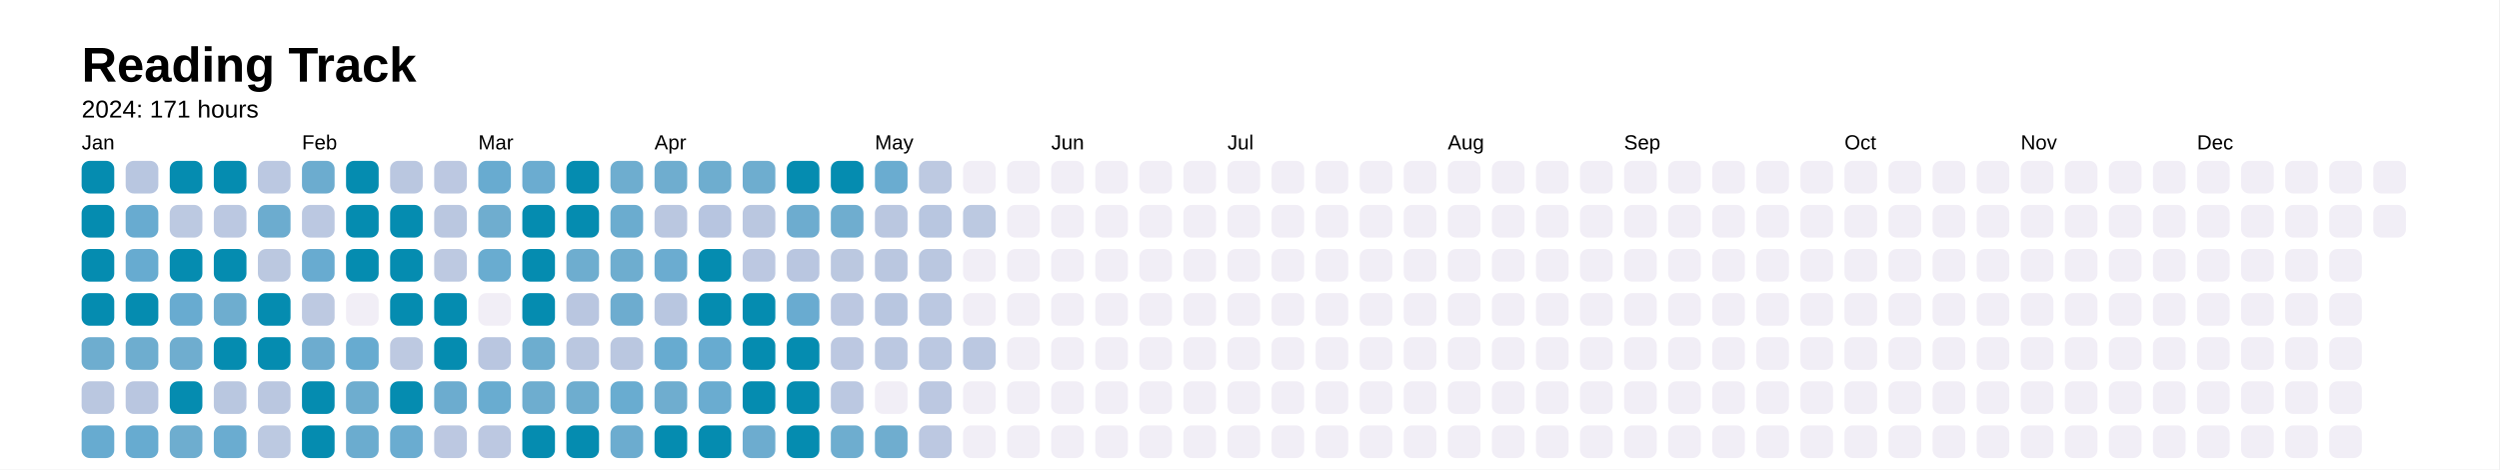
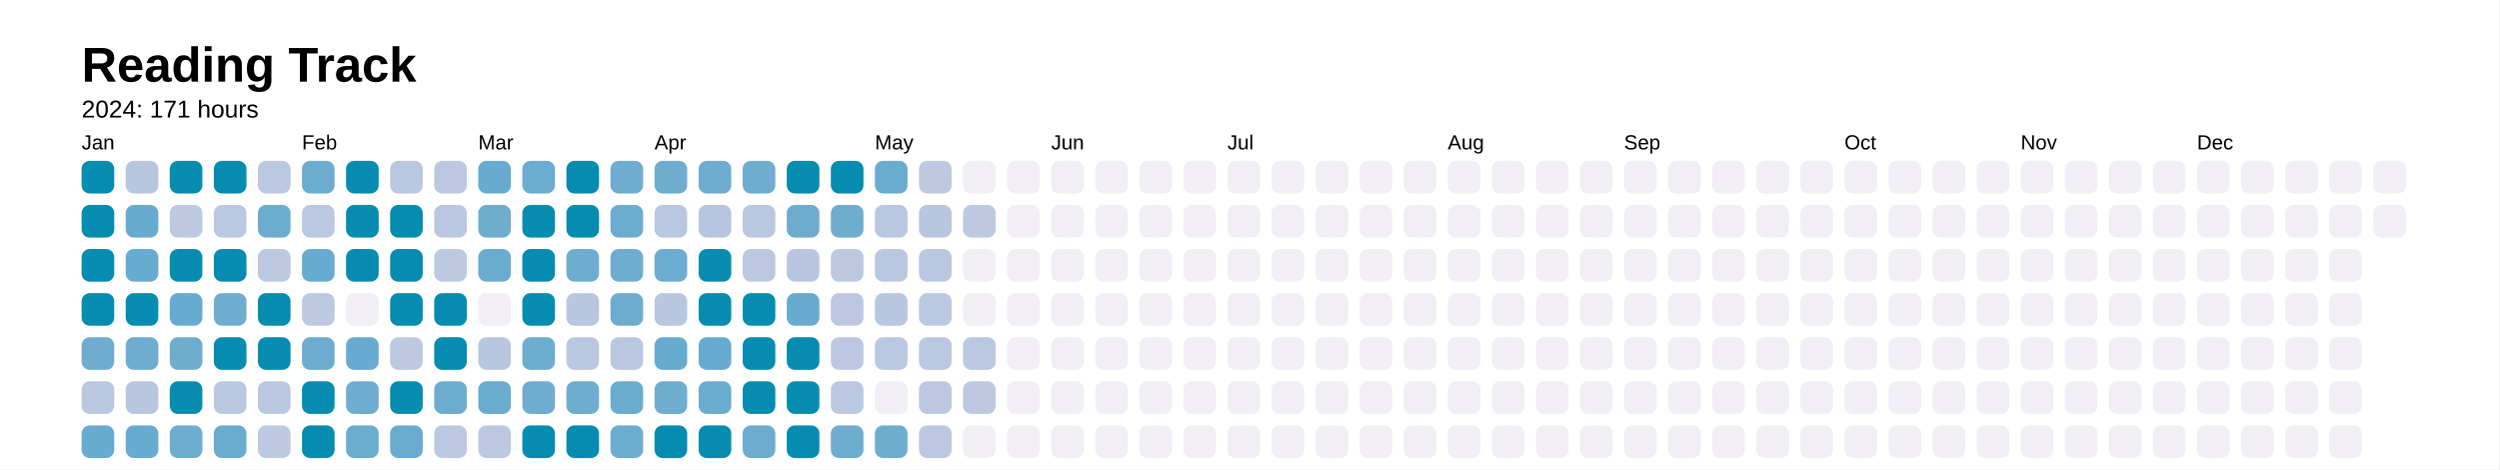
<svg xmlns="http://www.w3.org/2000/svg" baseProfile="full" height="57.5mm" version="1.1" viewBox="0,0,306.2,57.5" width="306.2mm">
  <defs />
  <rect fill="#FFFFFF" height="57.5" width="306.2" x="0" y="0" />
  <text fill="#000000" style="font-size:6px; font-family:Arial; font-weight:bold;" x="10" y="10">Reading Track</text>
  <text fill="#000000" style="font-size:3px; font-family:Arial;" x="10" y="14.4">2024: 171 hours</text>
  <text fill="#000000" style="font-size:2.5px; font-family:Arial" x="10" y="18.3">Jan</text>
  <rect fill="#058cb0" height="4" rx="1" ry="1" width="4" x="10" y="19.7" />
  <rect fill="#058cb0" height="4" rx="1" ry="1" width="4" x="10" y="25.1" />
  <rect fill="#058cb0" height="4" rx="1" ry="1" width="4" x="10" y="30.5" />
  <rect fill="#058cb0" height="4" rx="1" ry="1" width="4" x="10" y="35.9" />
  <rect fill="#6eadcf" height="4" rx="1" ry="1" width="4" x="10" y="41.3" />
  <rect fill="#bac7e0" height="4" rx="1" ry="1" width="4" x="10" y="46.7" />
  <rect fill="#67abd0" height="4" rx="1" ry="1" width="4" x="10" y="52.1" />
  <rect fill="#b8c6e0" height="4" rx="1" ry="1" width="4" x="15.4" y="19.7" />
  <rect fill="#68abd0" height="4" rx="1" ry="1" width="4" x="15.4" y="25.1" />
  <rect fill="#67abd0" height="4" rx="1" ry="1" width="4" x="15.4" y="30.5" />
  <rect fill="#058cb0" height="4" rx="1" ry="1" width="4" x="15.4" y="35.9" />
  <rect fill="#6eadcf" height="4" rx="1" ry="1" width="4" x="15.4" y="41.3" />
  <rect fill="#b9c6e0" height="4" rx="1" ry="1" width="4" x="15.4" y="46.7" />
  <rect fill="#67abd0" height="4" rx="1" ry="1" width="4" x="15.4" y="52.1" />
  <rect fill="#058cb0" height="4" rx="1" ry="1" width="4" x="20.8" y="19.7" />
  <rect fill="#bcc9e1" height="4" rx="1" ry="1" width="4" x="20.8" y="25.1" />
  <rect fill="#058cb0" height="4" rx="1" ry="1" width="4" x="20.8" y="30.5" />
  <rect fill="#68abd0" height="4" rx="1" ry="1" width="4" x="20.8" y="35.9" />
  <rect fill="#6fadcf" height="4" rx="1" ry="1" width="4" x="20.8" y="41.3" />
  <rect fill="#058cb0" height="4" rx="1" ry="1" width="4" x="20.8" y="46.7" />
  <rect fill="#6eadcf" height="4" rx="1" ry="1" width="4" x="20.8" y="52.1" />
  <rect fill="#058cb0" height="4" rx="1" ry="1" width="4" x="26.2" y="19.7" />
  <rect fill="#bbc8e1" height="4" rx="1" ry="1" width="4" x="26.2" y="25.1" />
  <rect fill="#058cb0" height="4" rx="1" ry="1" width="4" x="26.2" y="30.5" />
  <rect fill="#6eadcf" height="4" rx="1" ry="1" width="4" x="26.2" y="35.9" />
  <rect fill="#058cb0" height="4" rx="1" ry="1" width="4" x="26.2" y="41.3" />
  <rect fill="#b9c7e0" height="4" rx="1" ry="1" width="4" x="26.2" y="46.7" />
  <rect fill="#6aacd0" height="4" rx="1" ry="1" width="4" x="26.2" y="52.1" />
  <rect fill="#bbc8e1" height="4" rx="1" ry="1" width="4" x="31.6" y="19.7" />
  <rect fill="#6caccf" height="4" rx="1" ry="1" width="4" x="31.6" y="25.1" />
  <rect fill="#bbc8e0" height="4" rx="1" ry="1" width="4" x="31.6" y="30.5" />
  <rect fill="#058cb0" height="4" rx="1" ry="1" width="4" x="31.6" y="35.9" />
  <rect fill="#058cb0" height="4" rx="1" ry="1" width="4" x="31.6" y="41.3" />
  <rect fill="#bac7e0" height="4" rx="1" ry="1" width="4" x="31.6" y="46.7" />
  <rect fill="#bcc9e1" height="4" rx="1" ry="1" width="4" x="31.6" y="52.1" />
  <text fill="#000000" style="font-size:2.5px; font-family:Arial" x="37.0" y="18.3">Feb</text>
  <rect fill="#6caccf" height="4" rx="1" ry="1" width="4" x="37.0" y="19.7" />
  <rect fill="#bbc8e1" height="4" rx="1" ry="1" width="4" x="37.0" y="25.1" />
  <rect fill="#68abd0" height="4" rx="1" ry="1" width="4" x="37.0" y="30.5" />
  <rect fill="#bdc9e1" height="4" rx="1" ry="1" width="4" x="37.0" y="35.9" />
  <rect fill="#6daccf" height="4" rx="1" ry="1" width="4" x="37.0" y="41.3" />
  <rect fill="#058cb0" height="4" rx="1" ry="1" width="4" x="37.0" y="46.7" />
  <rect fill="#058cb0" height="4" rx="1" ry="1" width="4" x="37.0" y="52.1" />
  <rect fill="#058cb0" height="4" rx="1" ry="1" width="4" x="42.4" y="19.7" />
  <rect fill="#058cb0" height="4" rx="1" ry="1" width="4" x="42.4" y="25.1" />
  <rect fill="#058cb0" height="4" rx="1" ry="1" width="4" x="42.4" y="30.5" />
  <rect fill="#f1eef6" height="4" rx="1" ry="1" width="4" x="42.4" y="35.9" />
  <rect fill="#67abd0" height="4" rx="1" ry="1" width="4" x="42.4" y="41.3" />
  <rect fill="#6eadcf" height="4" rx="1" ry="1" width="4" x="42.4" y="46.7" />
  <rect fill="#6baccf" height="4" rx="1" ry="1" width="4" x="42.4" y="52.1" />
  <rect fill="#bac7e0" height="4" rx="1" ry="1" width="4" x="47.8" y="19.7" />
  <rect fill="#058cb0" height="4" rx="1" ry="1" width="4" x="47.8" y="25.1" />
  <rect fill="#058cb0" height="4" rx="1" ry="1" width="4" x="47.8" y="30.5" />
  <rect fill="#058cb0" height="4" rx="1" ry="1" width="4" x="47.8" y="35.9" />
  <rect fill="#bdc9e1" height="4" rx="1" ry="1" width="4" x="47.8" y="41.3" />
  <rect fill="#058cb0" height="4" rx="1" ry="1" width="4" x="47.8" y="46.7" />
  <rect fill="#6aacd0" height="4" rx="1" ry="1" width="4" x="47.8" y="52.1" />
  <rect fill="#bcc8e1" height="4" rx="1" ry="1" width="4" x="53.2" y="19.7" />
  <rect fill="#bac7e0" height="4" rx="1" ry="1" width="4" x="53.2" y="25.1" />
  <rect fill="#bdc9e1" height="4" rx="1" ry="1" width="4" x="53.2" y="30.5" />
  <rect fill="#058cb0" height="4" rx="1" ry="1" width="4" x="53.2" y="35.9" />
  <rect fill="#058cb0" height="4" rx="1" ry="1" width="4" x="53.2" y="41.3" />
  <rect fill="#6caccf" height="4" rx="1" ry="1" width="4" x="53.2" y="46.7" />
  <rect fill="#bcc8e1" height="4" rx="1" ry="1" width="4" x="53.2" y="52.1" />
  <text fill="#000000" style="font-size:2.5px; font-family:Arial" x="58.6" y="18.3">Mar</text>
  <rect fill="#68abd0" height="4" rx="1" ry="1" width="4" x="58.6" y="19.7" />
  <rect fill="#6fadcf" height="4" rx="1" ry="1" width="4" x="58.6" y="25.1" />
  <rect fill="#69acd0" height="4" rx="1" ry="1" width="4" x="58.6" y="30.5" />
  <rect fill="#f1eef6" height="4" rx="1" ry="1" width="4" x="58.6" y="35.9" />
  <rect fill="#b9c6e0" height="4" rx="1" ry="1" width="4" x="58.6" y="41.3" />
  <rect fill="#69acd0" height="4" rx="1" ry="1" width="4" x="58.6" y="46.7" />
  <rect fill="#bcc8e1" height="4" rx="1" ry="1" width="4" x="58.6" y="52.1" />
  <rect fill="#6bacd0" height="4" rx="1" ry="1" width="4" x="64" y="19.7" />
  <rect fill="#058cb0" height="4" rx="1" ry="1" width="4" x="64" y="25.1" />
  <rect fill="#058cb0" height="4" rx="1" ry="1" width="4" x="64" y="30.5" />
  <rect fill="#058cb0" height="4" rx="1" ry="1" width="4" x="64" y="35.9" />
  <rect fill="#6dadcf" height="4" rx="1" ry="1" width="4" x="64" y="41.3" />
  <rect fill="#6eadcf" height="4" rx="1" ry="1" width="4" x="64" y="46.7" />
  <rect fill="#058cb0" height="4" rx="1" ry="1" width="4" x="64" y="52.1" />
  <rect fill="#058cb0" height="4" rx="1" ry="1" width="4" x="69.4" y="19.7" />
  <rect fill="#058cb0" height="4" rx="1" ry="1" width="4" x="69.4" y="25.1" />
  <rect fill="#6eadcf" height="4" rx="1" ry="1" width="4" x="69.4" y="30.5" />
  <rect fill="#b9c6e0" height="4" rx="1" ry="1" width="4" x="69.4" y="35.9" />
  <rect fill="#bac7e0" height="4" rx="1" ry="1" width="4" x="69.4" y="41.3" />
  <rect fill="#6eadcf" height="4" rx="1" ry="1" width="4" x="69.4" y="46.7" />
  <rect fill="#058cb0" height="4" rx="1" ry="1" width="4" x="69.4" y="52.1" />
  <rect fill="#6eadcf" height="4" rx="1" ry="1" width="4" x="74.8" y="19.7" />
  <rect fill="#6baccf" height="4" rx="1" ry="1" width="4" x="74.8" y="25.1" />
  <rect fill="#6eadcf" height="4" rx="1" ry="1" width="4" x="74.8" y="30.5" />
  <rect fill="#6daccf" height="4" rx="1" ry="1" width="4" x="74.8" y="35.9" />
  <rect fill="#bac7e0" height="4" rx="1" ry="1" width="4" x="74.8" y="41.3" />
  <rect fill="#69acd0" height="4" rx="1" ry="1" width="4" x="74.8" y="46.7" />
  <rect fill="#6caccf" height="4" rx="1" ry="1" width="4" x="74.8" y="52.1" />
  <text fill="#000000" style="font-size:2.5px; font-family:Arial" x="80.2" y="18.3">Apr</text>
  <rect fill="#6fadcf" height="4" rx="1" ry="1" width="4" x="80.2" y="19.7" />
  <rect fill="#bac7e0" height="4" rx="1" ry="1" width="4" x="80.2" y="25.1" />
  <rect fill="#6bacd0" height="4" rx="1" ry="1" width="4" x="80.2" y="30.5" />
  <rect fill="#b8c6e0" height="4" rx="1" ry="1" width="4" x="80.2" y="35.9" />
  <rect fill="#67abd0" height="4" rx="1" ry="1" width="4" x="80.2" y="41.3" />
  <rect fill="#6fadcf" height="4" rx="1" ry="1" width="4" x="80.2" y="46.7" />
  <rect fill="#058cb0" height="4" rx="1" ry="1" width="4" x="80.2" y="52.1" />
  <rect fill="#6eadcf" height="4" rx="1" ry="1" width="4" x="85.6" y="19.7" />
  <rect fill="#b7c5e0" height="4" rx="1" ry="1" width="4" x="85.6" y="25.1" />
  <rect fill="#058cb0" height="4" rx="1" ry="1" width="4" x="85.6" y="30.5" />
  <rect fill="#058cb0" height="4" rx="1" ry="1" width="4" x="85.6" y="35.9" />
  <rect fill="#67abd0" height="4" rx="1" ry="1" width="4" x="85.6" y="41.3" />
  <rect fill="#6aacd0" height="4" rx="1" ry="1" width="4" x="85.6" y="46.7" />
  <rect fill="#058cb0" height="4" rx="1" ry="1" width="4" x="85.6" y="52.1" />
  <rect fill="#6eadcf" height="4" rx="1" ry="1" width="4" x="91" y="19.7" />
  <rect fill="#bac7e0" height="4" rx="1" ry="1" width="4" x="91" y="25.1" />
  <rect fill="#bcc8e1" height="4" rx="1" ry="1" width="4" x="91" y="30.5" />
  <rect fill="#058cb0" height="4" rx="1" ry="1" width="4" x="91" y="35.9" />
  <rect fill="#058cb0" height="4" rx="1" ry="1" width="4" x="91" y="41.3" />
  <rect fill="#058cb0" height="4" rx="1" ry="1" width="4" x="91" y="46.7" />
  <rect fill="#6daccf" height="4" rx="1" ry="1" width="4" x="91" y="52.1" />
  <rect fill="#058cb0" height="4" rx="1" ry="1" width="4" x="96.4" y="19.7" />
  <rect fill="#6daccf" height="4" rx="1" ry="1" width="4" x="96.4" y="25.1" />
  <rect fill="#b9c6e0" height="4" rx="1" ry="1" width="4" x="96.4" y="30.5" />
  <rect fill="#69abd0" height="4" rx="1" ry="1" width="4" x="96.4" y="35.9" />
  <rect fill="#058cb0" height="4" rx="1" ry="1" width="4" x="96.4" y="41.3" />
  <rect fill="#058cb0" height="4" rx="1" ry="1" width="4" x="96.4" y="46.7" />
  <rect fill="#058cb0" height="4" rx="1" ry="1" width="4" x="96.4" y="52.1" />
  <rect fill="#058cb0" height="4" rx="1" ry="1" width="4" x="101.8" y="19.7" />
  <rect fill="#6fadcf" height="4" rx="1" ry="1" width="4" x="101.8" y="25.1" />
  <rect fill="#bbc8e0" height="4" rx="1" ry="1" width="4" x="101.8" y="30.5" />
  <rect fill="#bcc8e1" height="4" rx="1" ry="1" width="4" x="101.8" y="35.9" />
  <rect fill="#bcc8e1" height="4" rx="1" ry="1" width="4" x="101.8" y="41.3" />
  <rect fill="#bbc8e1" height="4" rx="1" ry="1" width="4" x="101.8" y="46.7" />
  <rect fill="#6eadcf" height="4" rx="1" ry="1" width="4" x="101.8" y="52.1" />
  <text fill="#000000" style="font-size:2.5px; font-family:Arial" x="107.2" y="18.3">May</text>
  <rect fill="#6aacd0" height="4" rx="1" ry="1" width="4" x="107.2" y="19.7" />
  <rect fill="#bac7e0" height="4" rx="1" ry="1" width="4" x="107.2" y="25.1" />
  <rect fill="#bac7e0" height="4" rx="1" ry="1" width="4" x="107.2" y="30.5" />
  <rect fill="#b8c6e0" height="4" rx="1" ry="1" width="4" x="107.2" y="35.9" />
  <rect fill="#bbc8e1" height="4" rx="1" ry="1" width="4" x="107.2" y="41.3" />
  <rect fill="#f1eef6" height="4" rx="1" ry="1" width="4" x="107.2" y="46.7" />
  <rect fill="#6fadcf" height="4" rx="1" ry="1" width="4" x="107.2" y="52.1" />
  <rect fill="#bdc9e1" height="4" rx="1" ry="1" width="4" x="112.6" y="19.7" />
  <rect fill="#b8c6e0" height="4" rx="1" ry="1" width="4" x="112.6" y="25.1" />
  <rect fill="#bac7e0" height="4" rx="1" ry="1" width="4" x="112.6" y="30.5" />
  <rect fill="#bbc8e1" height="4" rx="1" ry="1" width="4" x="112.6" y="35.9" />
  <rect fill="#bbc8e1" height="4" rx="1" ry="1" width="4" x="112.6" y="41.3" />
  <rect fill="#bcc8e1" height="4" rx="1" ry="1" width="4" x="112.6" y="46.7" />
  <rect fill="#bcc8e1" height="4" rx="1" ry="1" width="4" x="112.6" y="52.1" />
  <rect fill="#f1eef6" height="4" rx="1" ry="1" width="4" x="118" y="19.7" />
  <rect fill="#bcc9e1" height="4" rx="1" ry="1" width="4" x="118" y="25.1" />
  <rect fill="#f1eef6" height="4" rx="1" ry="1" width="4" x="118" y="30.5" />
  <rect fill="#f1eef6" height="4" rx="1" ry="1" width="4" x="118" y="35.9" />
  <rect fill="#bbc8e1" height="4" rx="1" ry="1" width="4" x="118" y="41.3" />
-   <rect fill="#f1eef6" height="4" rx="1" ry="1" width="4" x="118" y="46.7" />
+   <rect fill="#bdc9e1" height="4" rx="1" ry="1" width="4" x="118" y="46.7" />
  <rect fill="#f1eef6" height="4" rx="1" ry="1" width="4" x="118" y="52.1" />
  <rect fill="#f1eef6" height="4" rx="1" ry="1" width="4" x="123.4" y="19.7" />
  <rect fill="#f1eef6" height="4" rx="1" ry="1" width="4" x="123.4" y="25.1" />
  <rect fill="#f1eef6" height="4" rx="1" ry="1" width="4" x="123.4" y="30.5" />
  <rect fill="#f1eef6" height="4" rx="1" ry="1" width="4" x="123.4" y="35.9" />
  <rect fill="#f1eef6" height="4" rx="1" ry="1" width="4" x="123.4" y="41.3" />
  <rect fill="#f1eef6" height="4" rx="1" ry="1" width="4" x="123.4" y="46.7" />
  <rect fill="#f1eef6" height="4" rx="1" ry="1" width="4" x="123.4" y="52.1" />
  <text fill="#000000" style="font-size:2.5px; font-family:Arial" x="128.8" y="18.3">Jun</text>
  <rect fill="#f1eef6" height="4" rx="1" ry="1" width="4" x="128.8" y="19.7" />
  <rect fill="#f1eef6" height="4" rx="1" ry="1" width="4" x="128.8" y="25.1" />
  <rect fill="#f1eef6" height="4" rx="1" ry="1" width="4" x="128.8" y="30.5" />
  <rect fill="#f1eef6" height="4" rx="1" ry="1" width="4" x="128.8" y="35.9" />
  <rect fill="#f1eef6" height="4" rx="1" ry="1" width="4" x="128.8" y="41.3" />
  <rect fill="#f1eef6" height="4" rx="1" ry="1" width="4" x="128.8" y="46.7" />
  <rect fill="#f1eef6" height="4" rx="1" ry="1" width="4" x="128.8" y="52.1" />
  <rect fill="#f1eef6" height="4" rx="1" ry="1" width="4" x="134.2" y="19.7" />
  <rect fill="#f1eef6" height="4" rx="1" ry="1" width="4" x="134.2" y="25.1" />
  <rect fill="#f1eef6" height="4" rx="1" ry="1" width="4" x="134.2" y="30.5" />
  <rect fill="#f1eef6" height="4" rx="1" ry="1" width="4" x="134.2" y="35.9" />
  <rect fill="#f1eef6" height="4" rx="1" ry="1" width="4" x="134.2" y="41.3" />
  <rect fill="#f1eef6" height="4" rx="1" ry="1" width="4" x="134.2" y="46.7" />
  <rect fill="#f1eef6" height="4" rx="1" ry="1" width="4" x="134.2" y="52.1" />
  <rect fill="#f1eef6" height="4" rx="1" ry="1" width="4" x="139.6" y="19.7" />
  <rect fill="#f1eef6" height="4" rx="1" ry="1" width="4" x="139.6" y="25.1" />
  <rect fill="#f1eef6" height="4" rx="1" ry="1" width="4" x="139.6" y="30.5" />
  <rect fill="#f1eef6" height="4" rx="1" ry="1" width="4" x="139.6" y="35.9" />
  <rect fill="#f1eef6" height="4" rx="1" ry="1" width="4" x="139.6" y="41.3" />
  <rect fill="#f1eef6" height="4" rx="1" ry="1" width="4" x="139.6" y="46.7" />
  <rect fill="#f1eef6" height="4" rx="1" ry="1" width="4" x="139.6" y="52.1" />
  <rect fill="#f1eef6" height="4" rx="1" ry="1" width="4" x="145" y="19.7" />
  <rect fill="#f1eef6" height="4" rx="1" ry="1" width="4" x="145" y="25.1" />
  <rect fill="#f1eef6" height="4" rx="1" ry="1" width="4" x="145" y="30.5" />
  <rect fill="#f1eef6" height="4" rx="1" ry="1" width="4" x="145" y="35.9" />
  <rect fill="#f1eef6" height="4" rx="1" ry="1" width="4" x="145" y="41.3" />
  <rect fill="#f1eef6" height="4" rx="1" ry="1" width="4" x="145" y="46.7" />
  <rect fill="#f1eef6" height="4" rx="1" ry="1" width="4" x="145" y="52.1" />
  <text fill="#000000" style="font-size:2.5px; font-family:Arial" x="150.4" y="18.3">Jul</text>
  <rect fill="#f1eef6" height="4" rx="1" ry="1" width="4" x="150.4" y="19.7" />
  <rect fill="#f1eef6" height="4" rx="1" ry="1" width="4" x="150.4" y="25.1" />
  <rect fill="#f1eef6" height="4" rx="1" ry="1" width="4" x="150.4" y="30.5" />
  <rect fill="#f1eef6" height="4" rx="1" ry="1" width="4" x="150.4" y="35.9" />
  <rect fill="#f1eef6" height="4" rx="1" ry="1" width="4" x="150.4" y="41.3" />
  <rect fill="#f1eef6" height="4" rx="1" ry="1" width="4" x="150.4" y="46.7" />
  <rect fill="#f1eef6" height="4" rx="1" ry="1" width="4" x="150.4" y="52.1" />
  <rect fill="#f1eef6" height="4" rx="1" ry="1" width="4" x="155.8" y="19.7" />
  <rect fill="#f1eef6" height="4" rx="1" ry="1" width="4" x="155.8" y="25.1" />
  <rect fill="#f1eef6" height="4" rx="1" ry="1" width="4" x="155.8" y="30.5" />
  <rect fill="#f1eef6" height="4" rx="1" ry="1" width="4" x="155.8" y="35.9" />
  <rect fill="#f1eef6" height="4" rx="1" ry="1" width="4" x="155.8" y="41.3" />
  <rect fill="#f1eef6" height="4" rx="1" ry="1" width="4" x="155.8" y="46.7" />
  <rect fill="#f1eef6" height="4" rx="1" ry="1" width="4" x="155.8" y="52.1" />
  <rect fill="#f1eef6" height="4" rx="1" ry="1" width="4" x="161.2" y="19.7" />
  <rect fill="#f1eef6" height="4" rx="1" ry="1" width="4" x="161.2" y="25.1" />
  <rect fill="#f1eef6" height="4" rx="1" ry="1" width="4" x="161.2" y="30.5" />
  <rect fill="#f1eef6" height="4" rx="1" ry="1" width="4" x="161.2" y="35.9" />
  <rect fill="#f1eef6" height="4" rx="1" ry="1" width="4" x="161.2" y="41.3" />
  <rect fill="#f1eef6" height="4" rx="1" ry="1" width="4" x="161.2" y="46.7" />
  <rect fill="#f1eef6" height="4" rx="1" ry="1" width="4" x="161.2" y="52.1" />
  <rect fill="#f1eef6" height="4" rx="1" ry="1" width="4" x="166.6" y="19.7" />
  <rect fill="#f1eef6" height="4" rx="1" ry="1" width="4" x="166.6" y="25.1" />
  <rect fill="#f1eef6" height="4" rx="1" ry="1" width="4" x="166.6" y="30.5" />
  <rect fill="#f1eef6" height="4" rx="1" ry="1" width="4" x="166.6" y="35.9" />
  <rect fill="#f1eef6" height="4" rx="1" ry="1" width="4" x="166.6" y="41.3" />
  <rect fill="#f1eef6" height="4" rx="1" ry="1" width="4" x="166.6" y="46.7" />
  <rect fill="#f1eef6" height="4" rx="1" ry="1" width="4" x="166.6" y="52.1" />
  <rect fill="#f1eef6" height="4" rx="1" ry="1" width="4" x="172" y="19.7" />
  <rect fill="#f1eef6" height="4" rx="1" ry="1" width="4" x="172" y="25.1" />
  <rect fill="#f1eef6" height="4" rx="1" ry="1" width="4" x="172" y="30.5" />
  <rect fill="#f1eef6" height="4" rx="1" ry="1" width="4" x="172" y="35.9" />
  <rect fill="#f1eef6" height="4" rx="1" ry="1" width="4" x="172" y="41.3" />
  <rect fill="#f1eef6" height="4" rx="1" ry="1" width="4" x="172" y="46.7" />
  <rect fill="#f1eef6" height="4" rx="1" ry="1" width="4" x="172" y="52.1" />
  <text fill="#000000" style="font-size:2.5px; font-family:Arial" x="177.4" y="18.3">Aug</text>
  <rect fill="#f1eef6" height="4" rx="1" ry="1" width="4" x="177.4" y="19.7" />
  <rect fill="#f1eef6" height="4" rx="1" ry="1" width="4" x="177.4" y="25.1" />
  <rect fill="#f1eef6" height="4" rx="1" ry="1" width="4" x="177.4" y="30.5" />
  <rect fill="#f1eef6" height="4" rx="1" ry="1" width="4" x="177.4" y="35.9" />
  <rect fill="#f1eef6" height="4" rx="1" ry="1" width="4" x="177.4" y="41.3" />
  <rect fill="#f1eef6" height="4" rx="1" ry="1" width="4" x="177.4" y="46.7" />
  <rect fill="#f1eef6" height="4" rx="1" ry="1" width="4" x="177.4" y="52.1" />
  <rect fill="#f1eef6" height="4" rx="1" ry="1" width="4" x="182.8" y="19.7" />
  <rect fill="#f1eef6" height="4" rx="1" ry="1" width="4" x="182.8" y="25.1" />
  <rect fill="#f1eef6" height="4" rx="1" ry="1" width="4" x="182.8" y="30.5" />
  <rect fill="#f1eef6" height="4" rx="1" ry="1" width="4" x="182.8" y="35.9" />
  <rect fill="#f1eef6" height="4" rx="1" ry="1" width="4" x="182.8" y="41.3" />
  <rect fill="#f1eef6" height="4" rx="1" ry="1" width="4" x="182.8" y="46.7" />
  <rect fill="#f1eef6" height="4" rx="1" ry="1" width="4" x="182.8" y="52.1" />
  <rect fill="#f1eef6" height="4" rx="1" ry="1" width="4" x="188.2" y="19.7" />
  <rect fill="#f1eef6" height="4" rx="1" ry="1" width="4" x="188.2" y="25.1" />
  <rect fill="#f1eef6" height="4" rx="1" ry="1" width="4" x="188.2" y="30.5" />
  <rect fill="#f1eef6" height="4" rx="1" ry="1" width="4" x="188.2" y="35.9" />
  <rect fill="#f1eef6" height="4" rx="1" ry="1" width="4" x="188.2" y="41.3" />
  <rect fill="#f1eef6" height="4" rx="1" ry="1" width="4" x="188.2" y="46.7" />
  <rect fill="#f1eef6" height="4" rx="1" ry="1" width="4" x="188.2" y="52.1" />
  <rect fill="#f1eef6" height="4" rx="1" ry="1" width="4" x="193.6" y="19.7" />
  <rect fill="#f1eef6" height="4" rx="1" ry="1" width="4" x="193.6" y="25.1" />
  <rect fill="#f1eef6" height="4" rx="1" ry="1" width="4" x="193.6" y="30.5" />
  <rect fill="#f1eef6" height="4" rx="1" ry="1" width="4" x="193.6" y="35.9" />
  <rect fill="#f1eef6" height="4" rx="1" ry="1" width="4" x="193.6" y="41.3" />
  <rect fill="#f1eef6" height="4" rx="1" ry="1" width="4" x="193.6" y="46.7" />
  <rect fill="#f1eef6" height="4" rx="1" ry="1" width="4" x="193.6" y="52.1" />
  <text fill="#000000" style="font-size:2.5px; font-family:Arial" x="199" y="18.3">Sep</text>
  <rect fill="#f1eef6" height="4" rx="1" ry="1" width="4" x="199" y="19.7" />
  <rect fill="#f1eef6" height="4" rx="1" ry="1" width="4" x="199" y="25.1" />
  <rect fill="#f1eef6" height="4" rx="1" ry="1" width="4" x="199" y="30.5" />
  <rect fill="#f1eef6" height="4" rx="1" ry="1" width="4" x="199" y="35.9" />
  <rect fill="#f1eef6" height="4" rx="1" ry="1" width="4" x="199" y="41.3" />
  <rect fill="#f1eef6" height="4" rx="1" ry="1" width="4" x="199" y="46.7" />
  <rect fill="#f1eef6" height="4" rx="1" ry="1" width="4" x="199" y="52.1" />
  <rect fill="#f1eef6" height="4" rx="1" ry="1" width="4" x="204.4" y="19.7" />
  <rect fill="#f1eef6" height="4" rx="1" ry="1" width="4" x="204.4" y="25.1" />
  <rect fill="#f1eef6" height="4" rx="1" ry="1" width="4" x="204.4" y="30.5" />
  <rect fill="#f1eef6" height="4" rx="1" ry="1" width="4" x="204.4" y="35.9" />
  <rect fill="#f1eef6" height="4" rx="1" ry="1" width="4" x="204.4" y="41.3" />
  <rect fill="#f1eef6" height="4" rx="1" ry="1" width="4" x="204.4" y="46.7" />
  <rect fill="#f1eef6" height="4" rx="1" ry="1" width="4" x="204.4" y="52.1" />
  <rect fill="#f1eef6" height="4" rx="1" ry="1" width="4" x="209.8" y="19.7" />
  <rect fill="#f1eef6" height="4" rx="1" ry="1" width="4" x="209.8" y="25.1" />
  <rect fill="#f1eef6" height="4" rx="1" ry="1" width="4" x="209.8" y="30.5" />
  <rect fill="#f1eef6" height="4" rx="1" ry="1" width="4" x="209.8" y="35.9" />
  <rect fill="#f1eef6" height="4" rx="1" ry="1" width="4" x="209.8" y="41.3" />
  <rect fill="#f1eef6" height="4" rx="1" ry="1" width="4" x="209.8" y="46.7" />
  <rect fill="#f1eef6" height="4" rx="1" ry="1" width="4" x="209.8" y="52.1" />
  <rect fill="#f1eef6" height="4" rx="1" ry="1" width="4" x="215.2" y="19.7" />
  <rect fill="#f1eef6" height="4" rx="1" ry="1" width="4" x="215.2" y="25.1" />
  <rect fill="#f1eef6" height="4" rx="1" ry="1" width="4" x="215.2" y="30.5" />
  <rect fill="#f1eef6" height="4" rx="1" ry="1" width="4" x="215.2" y="35.9" />
  <rect fill="#f1eef6" height="4" rx="1" ry="1" width="4" x="215.2" y="41.3" />
  <rect fill="#f1eef6" height="4" rx="1" ry="1" width="4" x="215.2" y="46.7" />
  <rect fill="#f1eef6" height="4" rx="1" ry="1" width="4" x="215.2" y="52.1" />
  <rect fill="#f1eef6" height="4" rx="1" ry="1" width="4" x="220.6" y="19.7" />
  <rect fill="#f1eef6" height="4" rx="1" ry="1" width="4" x="220.6" y="25.1" />
  <rect fill="#f1eef6" height="4" rx="1" ry="1" width="4" x="220.6" y="30.5" />
  <rect fill="#f1eef6" height="4" rx="1" ry="1" width="4" x="220.6" y="35.9" />
  <rect fill="#f1eef6" height="4" rx="1" ry="1" width="4" x="220.6" y="41.3" />
  <rect fill="#f1eef6" height="4" rx="1" ry="1" width="4" x="220.6" y="46.7" />
  <rect fill="#f1eef6" height="4" rx="1" ry="1" width="4" x="220.6" y="52.1" />
  <text fill="#000000" style="font-size:2.5px; font-family:Arial" x="226" y="18.3">Oct</text>
  <rect fill="#f1eef6" height="4" rx="1" ry="1" width="4" x="226" y="19.7" />
  <rect fill="#f1eef6" height="4" rx="1" ry="1" width="4" x="226" y="25.1" />
  <rect fill="#f1eef6" height="4" rx="1" ry="1" width="4" x="226" y="30.5" />
  <rect fill="#f1eef6" height="4" rx="1" ry="1" width="4" x="226" y="35.9" />
  <rect fill="#f1eef6" height="4" rx="1" ry="1" width="4" x="226" y="41.3" />
  <rect fill="#f1eef6" height="4" rx="1" ry="1" width="4" x="226" y="46.7" />
  <rect fill="#f1eef6" height="4" rx="1" ry="1" width="4" x="226" y="52.1" />
  <rect fill="#f1eef6" height="4" rx="1" ry="1" width="4" x="231.4" y="19.7" />
  <rect fill="#f1eef6" height="4" rx="1" ry="1" width="4" x="231.4" y="25.1" />
  <rect fill="#f1eef6" height="4" rx="1" ry="1" width="4" x="231.4" y="30.5" />
  <rect fill="#f1eef6" height="4" rx="1" ry="1" width="4" x="231.4" y="35.9" />
  <rect fill="#f1eef6" height="4" rx="1" ry="1" width="4" x="231.4" y="41.3" />
  <rect fill="#f1eef6" height="4" rx="1" ry="1" width="4" x="231.4" y="46.7" />
  <rect fill="#f1eef6" height="4" rx="1" ry="1" width="4" x="231.4" y="52.1" />
  <rect fill="#f1eef6" height="4" rx="1" ry="1" width="4" x="236.8" y="19.7" />
  <rect fill="#f1eef6" height="4" rx="1" ry="1" width="4" x="236.8" y="25.1" />
  <rect fill="#f1eef6" height="4" rx="1" ry="1" width="4" x="236.8" y="30.5" />
  <rect fill="#f1eef6" height="4" rx="1" ry="1" width="4" x="236.8" y="35.9" />
  <rect fill="#f1eef6" height="4" rx="1" ry="1" width="4" x="236.8" y="41.3" />
  <rect fill="#f1eef6" height="4" rx="1" ry="1" width="4" x="236.8" y="46.7" />
  <rect fill="#f1eef6" height="4" rx="1" ry="1" width="4" x="236.8" y="52.1" />
  <rect fill="#f1eef6" height="4" rx="1" ry="1" width="4" x="242.2" y="19.7" />
  <rect fill="#f1eef6" height="4" rx="1" ry="1" width="4" x="242.2" y="25.1" />
  <rect fill="#f1eef6" height="4" rx="1" ry="1" width="4" x="242.2" y="30.5" />
  <rect fill="#f1eef6" height="4" rx="1" ry="1" width="4" x="242.2" y="35.9" />
  <rect fill="#f1eef6" height="4" rx="1" ry="1" width="4" x="242.2" y="41.3" />
  <rect fill="#f1eef6" height="4" rx="1" ry="1" width="4" x="242.2" y="46.7" />
  <rect fill="#f1eef6" height="4" rx="1" ry="1" width="4" x="242.2" y="52.1" />
  <text fill="#000000" style="font-size:2.5px; font-family:Arial" x="247.6" y="18.3">Nov</text>
  <rect fill="#f1eef6" height="4" rx="1" ry="1" width="4" x="247.6" y="19.7" />
  <rect fill="#f1eef6" height="4" rx="1" ry="1" width="4" x="247.6" y="25.1" />
  <rect fill="#f1eef6" height="4" rx="1" ry="1" width="4" x="247.6" y="30.5" />
  <rect fill="#f1eef6" height="4" rx="1" ry="1" width="4" x="247.6" y="35.9" />
  <rect fill="#f1eef6" height="4" rx="1" ry="1" width="4" x="247.6" y="41.3" />
  <rect fill="#f1eef6" height="4" rx="1" ry="1" width="4" x="247.6" y="46.7" />
  <rect fill="#f1eef6" height="4" rx="1" ry="1" width="4" x="247.6" y="52.1" />
  <rect fill="#f1eef6" height="4" rx="1" ry="1" width="4" x="253" y="19.7" />
  <rect fill="#f1eef6" height="4" rx="1" ry="1" width="4" x="253" y="25.1" />
  <rect fill="#f1eef6" height="4" rx="1" ry="1" width="4" x="253" y="30.5" />
  <rect fill="#f1eef6" height="4" rx="1" ry="1" width="4" x="253" y="35.9" />
  <rect fill="#f1eef6" height="4" rx="1" ry="1" width="4" x="253" y="41.3" />
  <rect fill="#f1eef6" height="4" rx="1" ry="1" width="4" x="253" y="46.7" />
  <rect fill="#f1eef6" height="4" rx="1" ry="1" width="4" x="253" y="52.1" />
  <rect fill="#f1eef6" height="4" rx="1" ry="1" width="4" x="258.4" y="19.7" />
  <rect fill="#f1eef6" height="4" rx="1" ry="1" width="4" x="258.4" y="25.1" />
  <rect fill="#f1eef6" height="4" rx="1" ry="1" width="4" x="258.4" y="30.5" />
  <rect fill="#f1eef6" height="4" rx="1" ry="1" width="4" x="258.4" y="35.9" />
  <rect fill="#f1eef6" height="4" rx="1" ry="1" width="4" x="258.4" y="41.3" />
  <rect fill="#f1eef6" height="4" rx="1" ry="1" width="4" x="258.4" y="46.7" />
  <rect fill="#f1eef6" height="4" rx="1" ry="1" width="4" x="258.4" y="52.1" />
  <rect fill="#f1eef6" height="4" rx="1" ry="1" width="4" x="263.8" y="19.7" />
  <rect fill="#f1eef6" height="4" rx="1" ry="1" width="4" x="263.8" y="25.1" />
  <rect fill="#f1eef6" height="4" rx="1" ry="1" width="4" x="263.8" y="30.5" />
  <rect fill="#f1eef6" height="4" rx="1" ry="1" width="4" x="263.8" y="35.9" />
  <rect fill="#f1eef6" height="4" rx="1" ry="1" width="4" x="263.8" y="41.3" />
  <rect fill="#f1eef6" height="4" rx="1" ry="1" width="4" x="263.8" y="46.7" />
  <rect fill="#f1eef6" height="4" rx="1" ry="1" width="4" x="263.8" y="52.1" />
  <text fill="#000000" style="font-size:2.5px; font-family:Arial" x="269.2" y="18.3">Dec</text>
  <rect fill="#f1eef6" height="4" rx="1" ry="1" width="4" x="269.2" y="19.7" />
  <rect fill="#f1eef6" height="4" rx="1" ry="1" width="4" x="269.2" y="25.1" />
  <rect fill="#f1eef6" height="4" rx="1" ry="1" width="4" x="269.2" y="30.5" />
  <rect fill="#f1eef6" height="4" rx="1" ry="1" width="4" x="269.2" y="35.9" />
  <rect fill="#f1eef6" height="4" rx="1" ry="1" width="4" x="269.2" y="41.3" />
  <rect fill="#f1eef6" height="4" rx="1" ry="1" width="4" x="269.2" y="46.7" />
  <rect fill="#f1eef6" height="4" rx="1" ry="1" width="4" x="269.2" y="52.1" />
  <rect fill="#f1eef6" height="4" rx="1" ry="1" width="4" x="274.6" y="19.7" />
  <rect fill="#f1eef6" height="4" rx="1" ry="1" width="4" x="274.6" y="25.1" />
  <rect fill="#f1eef6" height="4" rx="1" ry="1" width="4" x="274.6" y="30.5" />
  <rect fill="#f1eef6" height="4" rx="1" ry="1" width="4" x="274.6" y="35.9" />
  <rect fill="#f1eef6" height="4" rx="1" ry="1" width="4" x="274.6" y="41.3" />
  <rect fill="#f1eef6" height="4" rx="1" ry="1" width="4" x="274.6" y="46.7" />
  <rect fill="#f1eef6" height="4" rx="1" ry="1" width="4" x="274.6" y="52.1" />
  <rect fill="#f1eef6" height="4" rx="1" ry="1" width="4" x="280" y="19.7" />
  <rect fill="#f1eef6" height="4" rx="1" ry="1" width="4" x="280" y="25.1" />
  <rect fill="#f1eef6" height="4" rx="1" ry="1" width="4" x="280" y="30.5" />
  <rect fill="#f1eef6" height="4" rx="1" ry="1" width="4" x="280" y="35.9" />
  <rect fill="#f1eef6" height="4" rx="1" ry="1" width="4" x="280" y="41.3" />
  <rect fill="#f1eef6" height="4" rx="1" ry="1" width="4" x="280" y="46.7" />
  <rect fill="#f1eef6" height="4" rx="1" ry="1" width="4" x="280" y="52.1" />
  <rect fill="#f1eef6" height="4" rx="1" ry="1" width="4" x="285.4" y="19.7" />
  <rect fill="#f1eef6" height="4" rx="1" ry="1" width="4" x="285.4" y="25.1" />
  <rect fill="#f1eef6" height="4" rx="1" ry="1" width="4" x="285.4" y="30.5" />
  <rect fill="#f1eef6" height="4" rx="1" ry="1" width="4" x="285.4" y="35.9" />
  <rect fill="#f1eef6" height="4" rx="1" ry="1" width="4" x="285.4" y="41.3" />
  <rect fill="#f1eef6" height="4" rx="1" ry="1" width="4" x="285.4" y="46.7" />
  <rect fill="#f1eef6" height="4" rx="1" ry="1" width="4" x="285.4" y="52.1" />
  <rect fill="#f1eef6" height="4" rx="1" ry="1" width="4" x="290.8" y="19.7" />
  <rect fill="#f1eef6" height="4" rx="1" ry="1" width="4" x="290.8" y="25.1" />
</svg>
